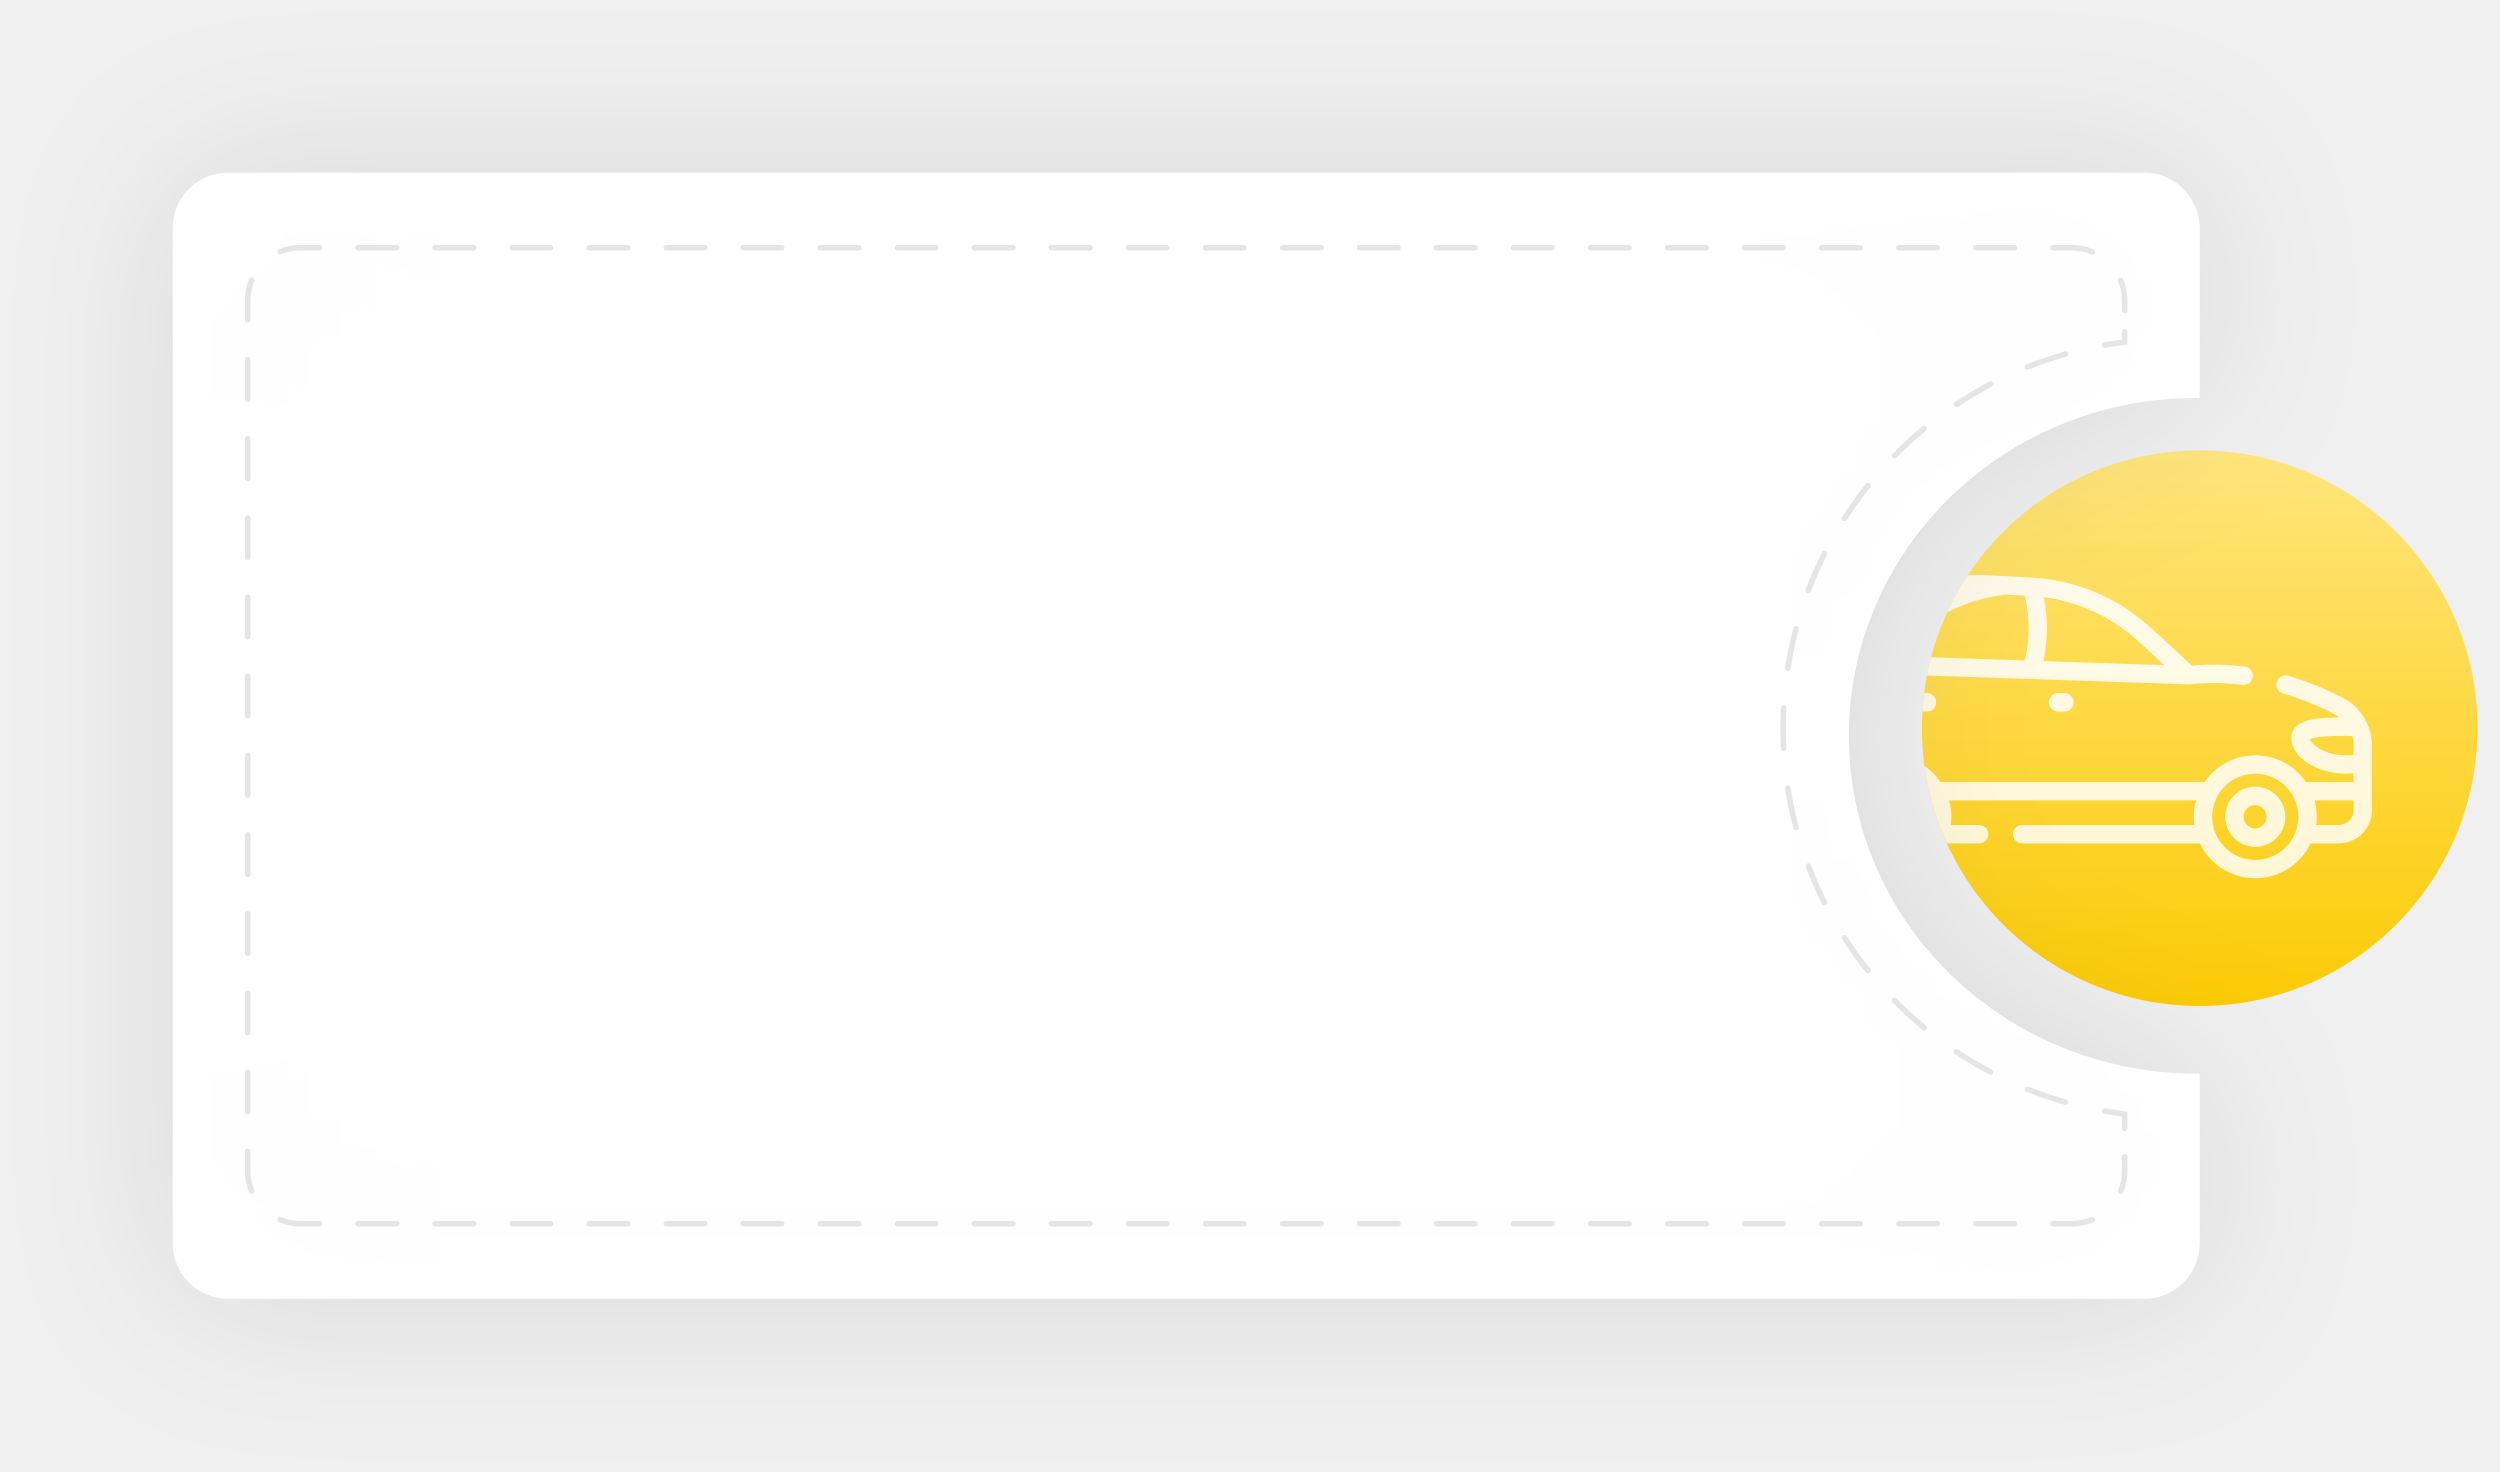
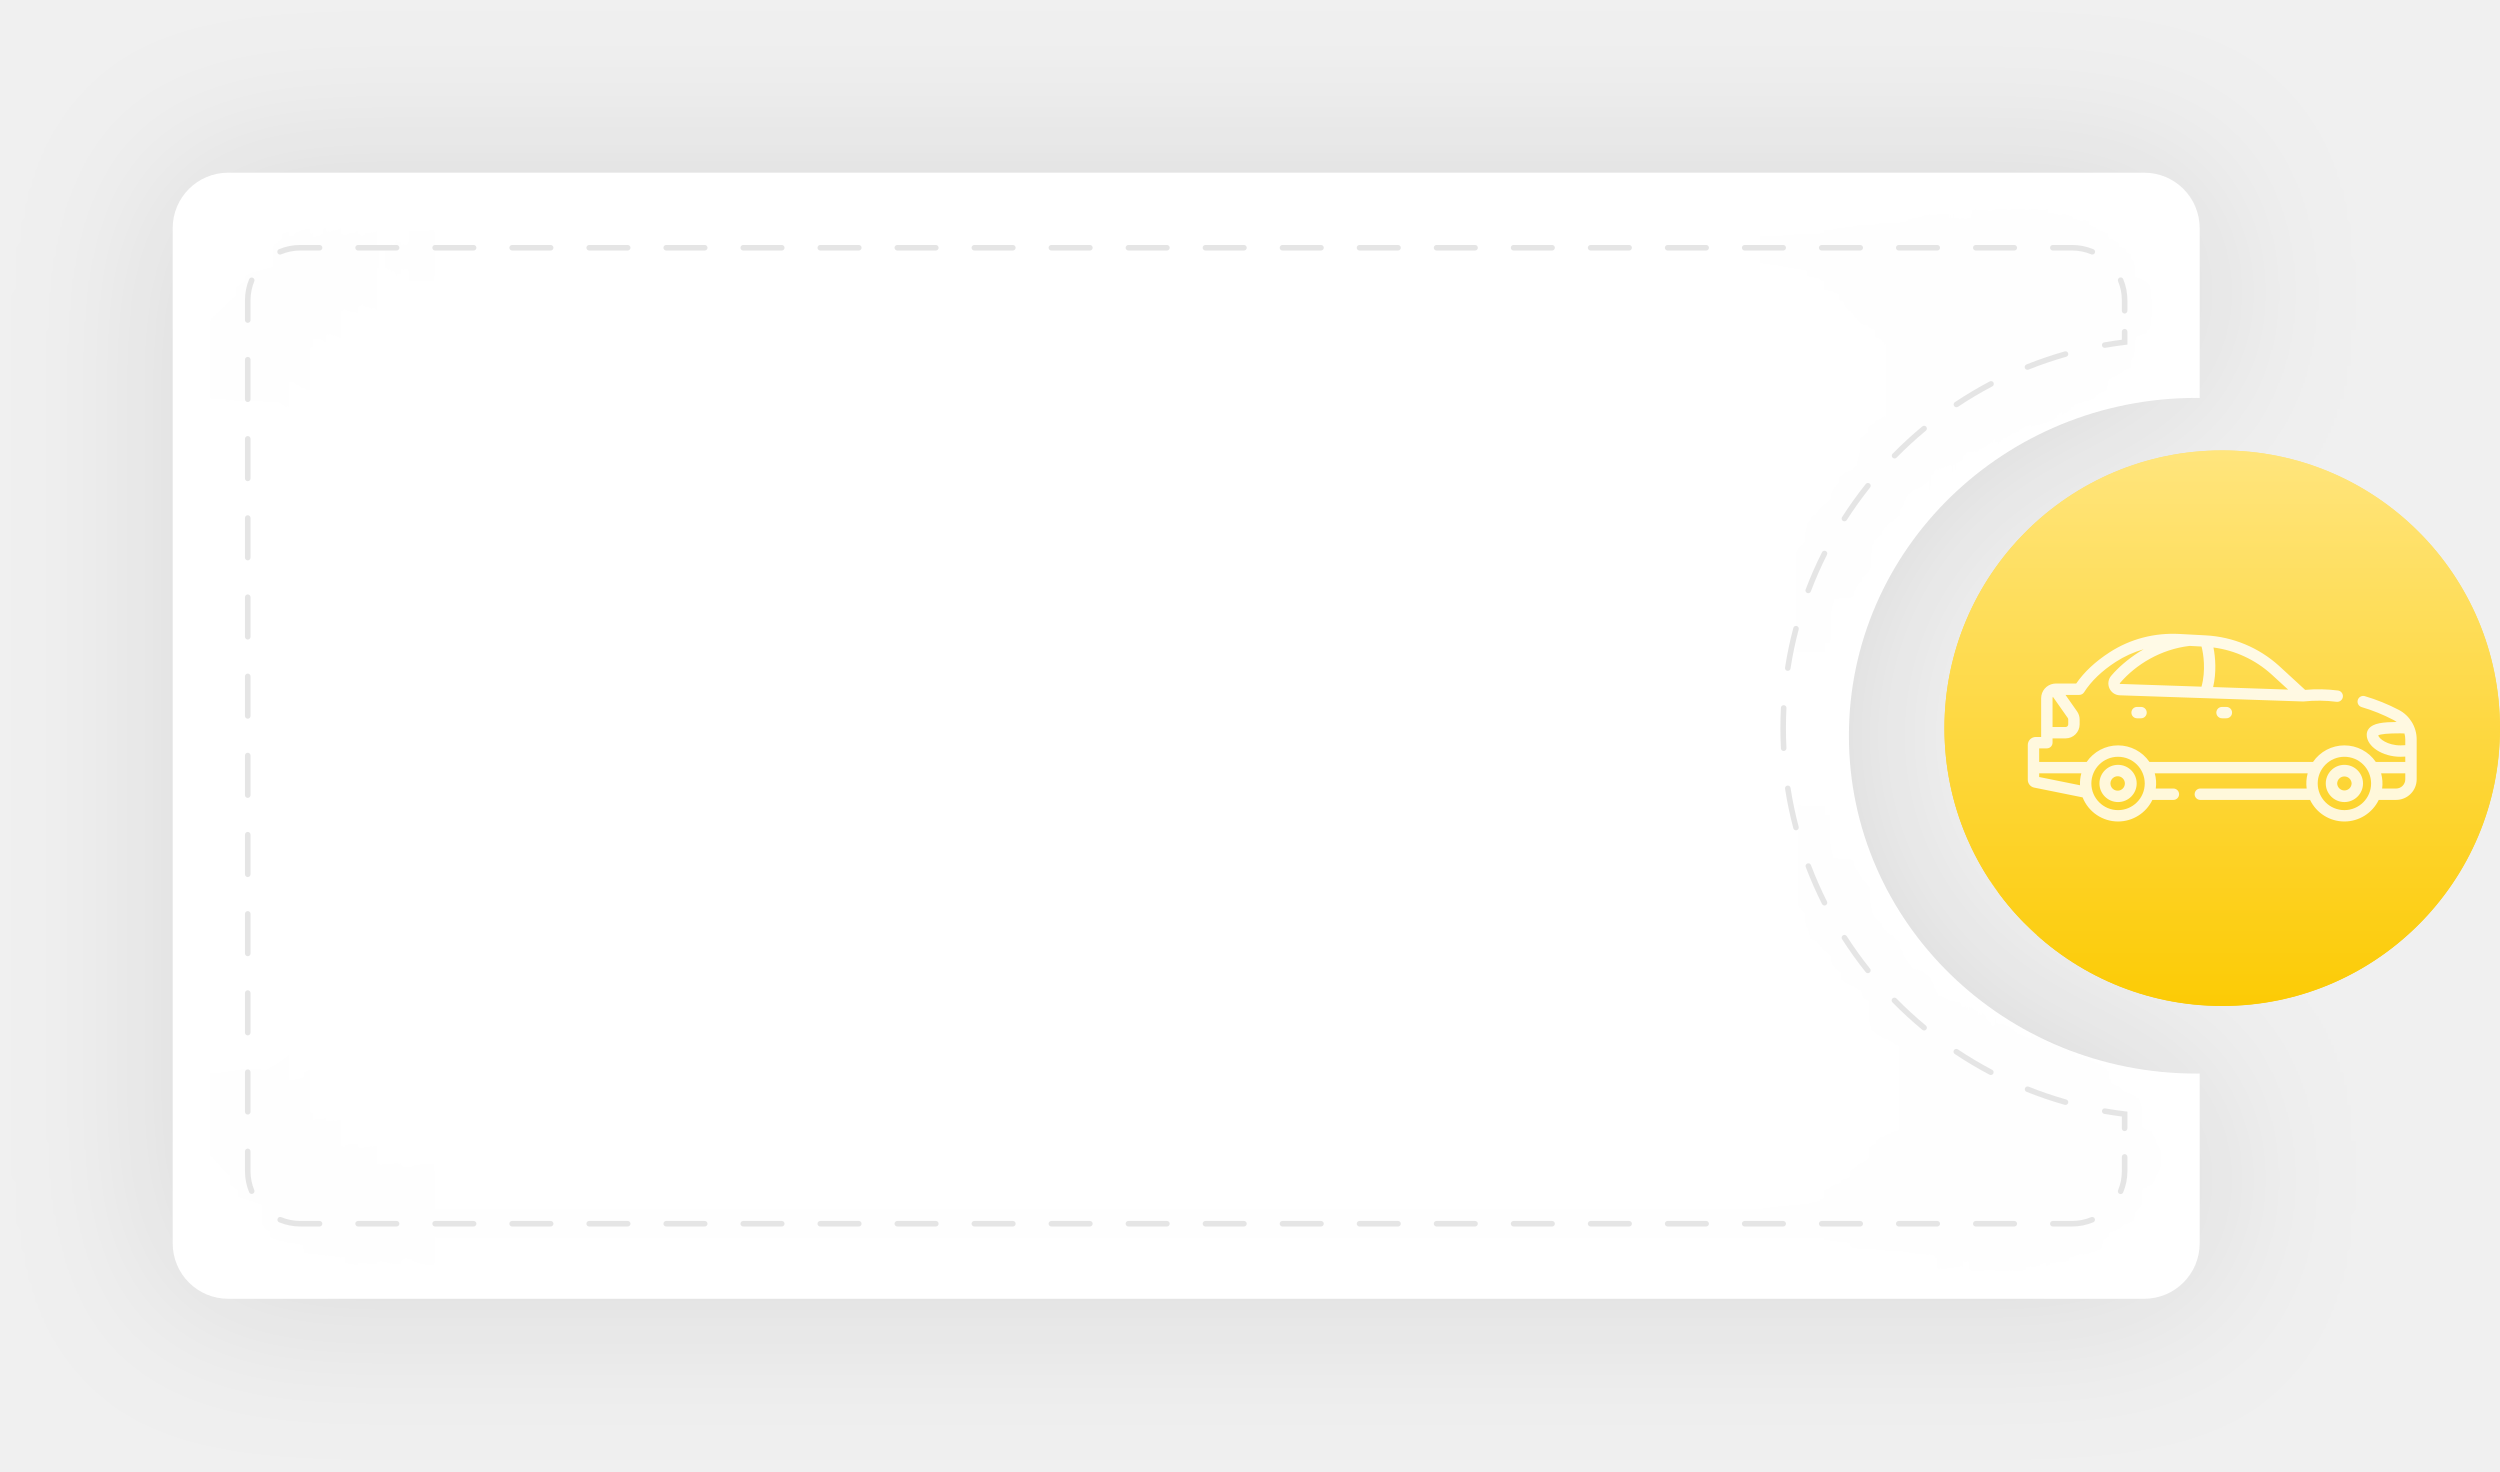
<svg xmlns="http://www.w3.org/2000/svg" width="333" height="196" fill="none">
-   <path d="M330 97c0 20.435-16.565 37-37 37s-37-16.565-37-37c0-20.434 16.565-37 37-37s37 16.566 37 37z" fill="url(#paint0_linear)" />
-   <mask id="mask0" maskUnits="userSpaceOnUse" x="256" y="60" width="74" height="74">
-     <circle cx="293" cy="97" r="37" fill="url(#paint1_linear)" />
+   <path d="M332.986 96.986c0 20.43-16.563 36.992-36.993 36.992-20.431 0-36.993-16.562-36.993-36.993 0-20.43 16.562-36.992 36.993-36.992 20.43 0 36.993 16.562 36.993 36.992z" fill="url(#paint0_linear)" />
+   <mask id="mask0" maskUnits="userSpaceOnUse" x="259" y="60" width="74" height="74">
+     <circle cx="296" cy="97" r="37" fill="url(#paint1_linear)" />
  </mask>
  <g mask="url(#mask0)">
-     <path fill-rule="evenodd" clip-rule="evenodd" d="M312.078 92.957a40.405 40.405 0 00-7.317-2.954 1.225 1.225 0 00-.689 2.351 37.932 37.932 0 016.872 2.775c.244.128.472.276.685.439-1.337.013-2.652.07-3.672.267-2.28.441-2.758 1.6-2.758 2.495 0 2.518 3.39 4.726 7.254 4.726.35 0 .696-.014 1.037-.037v1.148h-6.339a8.184 8.184 0 00-6.751-3.561 8.185 8.185 0 00-6.751 3.561h-35.168a8.184 8.184 0 00-6.751-3.561 8.185 8.185 0 00-6.751 3.561H234.77v-2.919h1.649c.677 0 1.225-.548 1.225-1.225v-.924h2.811a3.017 3.017 0 003.014-3.014v-1.054c0-.622-.189-1.22-.546-1.73l-2.494-3.558h2.962c.419 0 .809-.214 1.034-.567 1.528-2.4 3.818-4.6 6.806-6.536a22.242 22.242 0 016.007-2.726c-.373.215-.74.437-1.1.67-2.339 1.516-4.315 3.209-5.871 5.03-.647.756-.8 1.79-.4 2.698a2.523 2.523 0 002.242 1.516 3022976.853 3022976.853 0 0039.436 1.33h.015c.033-.001.067-.002.099-.006h.004a30.075 30.075 0 017.04.074 1.224 1.224 0 10.307-2.43 32.621 32.621 0 00-7.049-.136 534.391 534.391 0 00-5.625-5.177 25.494 25.494 0 00-15.707-6.55l-5.702-.306c-5.393-.287-10.59 1.08-15.029 3.957-3.053 1.979-5.46 4.233-7.164 6.71-1.628.006-2.663.002-3.347-.001-1.028-.005-1.262-.006-1.52.041a3.16 3.16 0 00-2.673 3.118v8.346h-1.156a1.72 1.72 0 00-1.718 1.717v7.496c0 .816.581 1.524 1.377 1.682l10.415 2.104c1.199 3.036 4.161 5.191 7.618 5.191 3.247 0 6.058-1.9 7.382-4.646h4.518a1.224 1.224 0 100-2.45h-3.785a8.171 8.171 0 00-.222-3.275h32.884a8.171 8.171 0 00-.222 3.275h-22.939a1.225 1.225 0 000 2.45h23.672c1.324 2.746 4.135 4.646 7.382 4.646s6.058-1.9 7.382-4.646h3.732a4.43 4.43 0 004.426-4.426v-8.593a7.161 7.161 0 00-3.862-6.365zm-59.969-5.633c-.028-.062.003-.099.019-.118h.001c3.44-4.024 8.814-7.294 14.996-8.008l2.555.137c.408 1.509.958 5.14-.007 8.634l-17.481-.59h-.001c-.028-.002-.059-.003-.082-.055zm36.186 1.275l-16.119-.545c.738-3.157.498-6.415.066-8.513a23.053 23.053 0 0112.449 5.757 521.352 521.352 0 013.604 3.3zm-47.276 6.432v1.054c0 .31-.253.564-.564.564h-2.811v-6.197a.7.7 0 01.074-.309l3.199 4.564a.565.565 0 01.102.324zm-6.249 12.379v-.793h9.067a8.114 8.114 0 00-.287 2.567l-8.78-1.774zm16.96 7.127a5.747 5.747 0 01-5.74-5.74 5.747 5.747 0 015.74-5.741 5.747 5.747 0 015.74 5.741 5.747 5.747 0 01-5.74 5.74zm60.723-13.931c-2.768 0-4.583-1.42-4.786-2.149.507-.294 2.115-.443 4.786-.443.29 0 .577.01.862.029.115.41.175.84.175 1.28v1.242c-.339.027-.686.041-1.037.041zM300.4 114.537a5.747 5.747 0 01-5.74-5.74 5.747 5.747 0 015.74-5.741 5.747 5.747 0 015.74 5.741 5.747 5.747 0 01-5.74 5.74zm11.114-4.645h-2.999a8.166 8.166 0 00-.222-3.275h5.197v1.298c0 1.09-.886 1.977-1.976 1.977zm-59.784-5.101a4.01 4.01 0 00-4.005 4.005 4.01 4.01 0 004.005 4.006 4.01 4.01 0 004.005-4.006 4.01 4.01 0 00-4.005-4.005zm0 5.561a1.558 1.558 0 01-1.555-1.556c0-.857.698-1.555 1.555-1.555a1.557 1.557 0 010 3.111zm44.665-1.556a4.01 4.01 0 014.005-4.005 4.01 4.01 0 014.005 4.005 4.01 4.01 0 01-4.005 4.006 4.01 4.01 0 01-4.005-4.006zm2.45 0c0 .858.698 1.556 1.555 1.556a1.557 1.557 0 000-3.111c-.857 0-1.555.698-1.555 1.555zm-24.715-16.47a1.225 1.225 0 000 2.45h.849a1.225 1.225 0 100-2.45h-.849zm-19.532 1.226c0-.677.549-1.225 1.225-1.225h.849a1.225 1.225 0 110 2.45h-.849a1.225 1.225 0 01-1.225-1.225z" fill="#fff" style="mix-blend-mode:overlay" />
+     <path fill-rule="evenodd" clip-rule="evenodd" d="M295.684 78.977a.86.86 0 01-.85-.744.844.844 0 01.045-.404l.75-2.059c-1.53.093-3.039.357-4.501.784l-.099 2.842a.853.853 0 01-.855.826h-.03a.865.865 0 01-.597-.272.845.845 0 01-.23-.613l.076-2.19a20.423 20.423 0 00-4.038 2.134l.785 2.733a.854.854 0 01-.827 1.092.855.855 0 01-.823-.62l-.603-2.104a20.36 20.36 0 00-3.179 3.274l1.594 2.357a.852.852 0 01-.269 1.212.861.861 0 01-1.153-.254l-1.228-1.816a20.344 20.344 0 00-2.009 4.093l2.245 1.75a.855.855 0 11-1.054 1.347l-1.73-1.348a20.257 20.257 0 00-.645 4.519l2.677.971a.855.855 0 11-.586 1.609l-2.063-.749a20.391 20.391 0 00.786 4.493l2.846.098a.859.859 0 01.843.87.855.855 0 01-.872.841h-.03l-2.193-.076a20.343 20.343 0 002.138 4.031l2.738-.784a.854.854 0 11.472 1.644l-2.109.604a20.214 20.214 0 003.282 3.175l2.362-1.591a.853.853 0 01.953-.005.855.855 0 01.006 1.423l-1.82 1.226a20.408 20.408 0 004.105 2.007l1.751-2.242a.86.86 0 011.196-.138.856.856 0 01.155 1.191l-1.35 1.727a20.391 20.391 0 004.524.643l.974-2.673a.842.842 0 01.441-.495.849.849 0 01.328-.082.848.848 0 01.624.226.866.866 0 01.274.603.841.841 0 01-.057.333l-.75 2.059a20.482 20.482 0 004.502-.784l.098-2.838a.871.871 0 01.885-.826.855.855 0 01.827.885l-.075 2.186c.113-.045.226-.09.339-.137a20.406 20.406 0 003.699-1.998l-.786-2.733a.85.85 0 01-.034-.336.87.87 0 01.316-.581.87.87 0 01.959-.078.862.862 0 01.406.523l.605 2.107a20.426 20.426 0 003.181-3.277l-1.594-2.357a.857.857 0 111.421-.957l1.228 1.816a20.374 20.374 0 002.01-4.097l-2.245-1.749a.849.849 0 01-.323-.569.85.85 0 01.428-.85.86.86 0 01.95.07l1.729 1.348c.382-1.47.599-2.984.644-4.515l-2.677-.972a.854.854 0 01-.061-1.57.859.859 0 01.647-.037l2.06.747a20.313 20.313 0 00-.789-4.491l-2.84-.099a.858.858 0 01-.557-1.48.86.86 0 01.615-.23l2.185.074a20.392 20.392 0 00-2.14-4.027l-2.727.782a.858.858 0 01-1.086-.703.854.854 0 01.612-.942l2.099-.6a20.354 20.354 0 00-3.279-3.171l-2.353 1.586a.86.86 0 01-1.298-.46.86.86 0 01.339-.96l1.811-1.22a20.444 20.444 0 00-4.099-2.007l-1.748 2.235a.858.858 0 01-1.446-.151.847.847 0 01.095-.902l1.347-1.721a20.488 20.488 0 00-4.521-.647l-.973 2.668a.86.86 0 01-.806.567zm7.834-3.934c-2.091-.658-4.264-1-6.447-1.02a.861.861 0 00-.392 0 22.16 22.16 0 00-12.691 4.124.852.852 0 00-.25.181 22.185 22.185 0 00-4.788 4.816 22.089 22.089 0 00-3.063 5.936.866.866 0 00-.127.39 22.06 22.06 0 00.053 13.453l.011.033a22.114 22.114 0 003.16 6.171 22.12 22.12 0 004.859 4.847l.01.007a22.144 22.144 0 006.106 3.119.83.83 0 00.141.046 22.192 22.192 0 006.75 1.058h.035a22.202 22.202 0 006.696-1.049.871.871 0 00.244-.079 22.161 22.161 0 005.916-3.008.86.86 0 00.25-.181 22.186 22.186 0 004.691-4.687.868.868 0 00.152-.204l.007-.014a22.142 22.142 0 003.032-5.94.888.888 0 00.069-.212 22.075 22.075 0 001.054-6.631.814.814 0 000-.171 22.029 22.029 0 00-1.032-6.583.845.845 0 00-.1-.31 22.094 22.094 0 00-2.964-5.827.856.856 0 00-.251-.345 22.088 22.088 0 00-4.622-4.61.838.838 0 00-.296-.215 22.132 22.132 0 00-5.82-2.967.867.867 0 00-.393-.128zm3.942 28.623a.857.857 0 001.161-.274c.514-.812.938-1.677 1.265-2.581a.855.855 0 00-1.169-1.067.856.856 0 00-.443.483 11.5 11.5 0 01-1.1 2.244.857.857 0 00.286 1.195zm-10.653 6.263h-.004a13.857 13.857 0 01-7.666-2.355 13.82 13.82 0 01-5.07-6.204 13.785 13.785 0 01-.772-7.97 13.808 13.808 0 013.785-7.058 13.866 13.866 0 0115.055-3.007 13.836 13.836 0 016.215 5.06 13.802 13.802 0 012.36 7.653.854.854 0 01-.853.855h-.004a.859.859 0 01-.858-.851 12.079 12.079 0 00-2.069-6.704 12.12 12.12 0 00-5.446-4.433 12.148 12.148 0 00-13.19 2.638 12.099 12.099 0 00-3.315 6.185 12.082 12.082 0 00.678 6.982 12.11 12.11 0 004.442 5.435 12.147 12.147 0 006.717 2.063.858.858 0 01.855.858.857.857 0 01-.86.853zm3.923-.971a.853.853 0 00.842.15 13.474 13.474 0 002.526-1.224.856.856 0 10-.904-1.454c-.696.432-1.435.791-2.205 1.069a.86.86 0 00-.552.952.857.857 0 00.293.507zm-3.863-9.198a3.657 3.657 0 01-3.377-2.251 3.648 3.648 0 012.663-4.975 3.661 3.661 0 013.752 1.551 3.64 3.64 0 01-.455 4.605 3.662 3.662 0 01-2.583 1.07zm0-5.584a1.94 1.94 0 00-1.904 2.315 1.94 1.94 0 003.844-.379 1.937 1.937 0 00-1.94-1.936zm-1.393-3.532a2.508 2.508 0 003.162-.314 2.498 2.498 0 00-.814-4.078 2.51 2.51 0 00-2.73.544 2.491 2.491 0 00.382 3.848zm.953-2.738a.792.792 0 011.231.657.788.788 0 01-.489.73.792.792 0 01-1.033-1.032.79.79 0 01.291-.355zm-6.756 8.374a2.506 2.506 0 01-2.471-2.11 2.492 2.492 0 01.847-2.292 2.509 2.509 0 014.125 1.707 2.501 2.501 0 01-2.501 2.694zm-.749-2.744a.789.789 0 001.112.947.79.79 0 10-1.112-.947zm2.026 10.707c.426.311.94.479 1.467.479a2.52 2.52 0 002.032-1.032 2.497 2.497 0 00.109-2.777 2.505 2.505 0 00-3.837-.529 2.492 2.492 0 00.229 3.859zm1.013-2.663a.792.792 0 011.216.884.784.784 0 01-.508.507.802.802 0 01-.709-.112.785.785 0 01-.287-.884.791.791 0 01.288-.395zm9.355 3.142a2.511 2.511 0 01-1.629-.597 2.497 2.497 0 01.846-4.281 2.51 2.51 0 013.009 1.24 2.497 2.497 0 01-.758 3.159 2.49 2.49 0 01-1.468.479zm-.003-3.291a.791.791 0 00-.64 1.254.794.794 0 001.393-.224.79.79 0 00-.753-1.033v.003zm1.434-5.519a2.51 2.51 0 002.447.097 2.506 2.506 0 001.248-3.002 2.497 2.497 0 00-1.991-1.697 2.512 2.512 0 00-2.419 1 2.501 2.501 0 00-.207 2.605 2.5 2.5 0 00.922.997zm1.064-2.883a.792.792 0 011.005.966.785.785 0 01-.668.569.791.791 0 01-.714-1.273.79.79 0 01.377-.262zm-17.718 31.692h-10.13a.855.855 0 110-1.711h10.13a.857.857 0 01.606 1.461.86.86 0 01-.606.25zm-17.017 0h1.62a.857.857 0 100-1.711h-1.62a.857.857 0 00-.606 1.461.86.86 0 00.606.25zm6.955-11.318h-9.286a.857.857 0 01-.606-1.46.857.857 0 01.606-.251h9.286a.857.857 0 01.606 1.46.857.857 0 01-.606.251zm-16.174 0h1.621a.857.857 0 00.606-1.46.857.857 0 00-.606-.251h-1.621a.857.857 0 00-.606 1.46.857.857 0 00.606.251zm21.053 5.656h-10.131a.857.857 0 110-1.711h10.131a.857.857 0 01.606 1.461.86.86 0 01-.606.25zm-17.021 0h1.624a.859.859 0 00.607-1.46.857.857 0 00-.607-.251h-1.624a.857.857 0 00-.606 1.461.86.86 0 00.606.25z" fill="#fff" style="mix-blend-mode:overlay" />
  </g>
  <g filter="url(#filter0_d)">
    <path fill-rule="evenodd" clip-rule="evenodd" d="M30.399 23A7.399 7.399 0 0023 30.399V165.6a7.398 7.398 0 007.399 7.4H285.6a7.398 7.398 0 007.399-7.399v-22.603l-.438.002c-25.563 0-46.286-20.147-46.286-45s20.723-45 46.286-45c.146 0 .292 0 .438.002V30.399A7.398 7.398 0 00285.601 23H30.399z" fill="#fff" />
  </g>
  <g filter="url(#filter1_d)">
    <path d="M283 148.396h.37v-.328l-.325-.04-.045.368zm0-102.82l.045.367.325-.04v-.327H283zm-250.37-2.94a.37.37 0 10.74 0h-.74zm.74 5.273a.37.37 0 10-.74 0h.74zm-.74 5.273a.37.37 0 10.74 0h-.74zm.74 5.273a.37.37 0 10-.74 0h.74zm-.74 5.272a.37.37 0 10.74 0h-.74zM33.37 69a.37.37 0 10-.74 0h.74zm-.74 5.273a.37.37 0 10.74 0h-.74zm.74 5.273a.37.37 0 10-.74 0h.74zm-.74 5.272a.37.37 0 10.74 0h-.74zm.74 5.273a.37.37 0 10-.74 0h.74zm-.74 5.273a.37.37 0 10.74 0h-.74zm.74 5.272a.37.37 0 00-.74 0h.74zm-.74 5.273a.37.37 0 00.74 0h-.74zm.74 5.273a.37.37 0 00-.74 0h.74zm-.74 5.273a.37.37 0 00.74 0h-.74zm.74 5.272a.37.37 0 00-.74 0h.74zM32.63 127a.37.37 0 00.74 0h-.74zm.74 5.273a.37.37 0 10-.74 0h.74zm-.74 5.272a.37.37 0 10.74 0h-.74zm.74 5.273a.37.37 0 00-.74 0h.74zm-.74 5.273a.37.37 0 00.74 0h-.74zm.74 5.273a.37.37 0 10-.74 0h.74zm-.18 5.457a.37.37 0 00.683-.283l-.683.283zm4.272 3.306a.37.37 0 10-.283.684l.283-.684zm5.103 1.243a.37.37 0 000-.74v.74zm5.13-.74a.37.37 0 000 .74v-.74zm5.131.74a.37.37 0 000-.74v.74zm5.13-.74a.37.37 0 000 .74v-.74zm5.131.74a.37.37 0 000-.74v.74zm5.13-.74a.37.37 0 000 .74v-.74zm5.13.74a.37.37 0 000-.74v.74zm5.131-.74a.37.37 0 000 .74v-.74zm5.13.74a.37.37 0 000-.74v.74zm5.131-.74a.37.37 0 000 .74v-.74zm5.13.74a.37.37 0 000-.74v.74zm5.131-.74a.37.37 0 000 .74v-.74zm5.13.74a.37.37 0 100-.74v.74zm5.131-.74a.37.37 0 000 .74v-.74zm5.13.74a.37.37 0 100-.74v.74zm5.131-.74a.37.37 0 100 .74v-.74zm5.13.74a.37.37 0 000-.74v.74zm5.131-.74a.37.37 0 100 .74v-.74zm5.13.74a.37.37 0 000-.74v.74zm5.13-.74a.37.37 0 000 .74v-.74zm5.131.74a.37.37 0 000-.74v.74zm5.13-.74a.37.37 0 000 .74v-.74zm5.131.74a.37.37 0 000-.74v.74zm5.13-.74a.37.37 0 000 .74v-.74zm5.131.74a.37.37 0 000-.74v.74zm5.13-.74a.37.37 0 000 .74v-.74zm5.131.74a.37.37 0 000-.74v.74zm5.13-.74a.37.37 0 000 .74v-.74zm5.13.74a.37.37 0 100-.74v.74zm5.131-.74a.37.37 0 100 .74v-.74zm5.13.74a.37.37 0 100-.74v.74zm5.131-.74a.37.37 0 100 .74v-.74zm5.13.74a.37.37 0 000-.74v.74zm5.131-.74a.37.37 0 100 .74v-.74zm5.13.74a.37.37 0 000-.74v.74zm5.13-.74a.37.37 0 000 .74v-.74zm5.131.74a.37.37 0 000-.74v.74zm5.13-.74a.37.37 0 000 .74v-.74zm5.131.74a.37.37 0 000-.74v.74zm5.13-.74a.37.37 0 000 .74v-.74zm5.131.74a.37.37 0 000-.74v.74zm5.13-.74a.37.37 0 000 .74v-.74zm5.13.74a.37.37 0 100-.74v.74zm5.131-.74a.37.37 0 000 .74v-.74zm5.13.74a.37.37 0 100-.74v.74zm5.131-.74a.37.37 0 100 .74v-.74zm5.386.181a.37.37 0 00-.283-.684l.283.684zm3.306-4.273a.37.37 0 10.684.283l-.684-.283zm1.243-4.439a.37.37 0 00-.74 0h.74zm-.74-3.802a.37.37 0 00.74 0h-.74zm-2.218-2.658a.37.37 0 00-.127.729l.127-.729zm-5.388-.473a.372.372 0 00.457-.255.371.371 0 00-.255-.457l-.202.712zm-4.832-2.43a.37.37 0 00-.275.686l.275-.686zm-5.172-1.578a.37.37 0 00.345-.654l-.345.654zm-4.226-3.375a.37.37 0 10-.411.615l.411-.615zm-4.738-2.608a.37.37 0 00.472-.57l-.472.57zm-3.444-4.169a.37.37 0 10-.528.518l.528-.518zm-4.105-3.521a.37.37 0 10.578-.462l-.578.462zm-2.52-4.786a.369.369 0 10-.622.4l.622-.4zm-3.296-4.288a.37.37 0 10.661-.333l-.661.333zm-1.481-5.201a.37.37 0 00-.691.262l.691-.262zm-2.338-4.875a.37.37 0 00.715-.189l-.715.189zm-.373-5.396a.37.37 0 00-.731.114l.731-.114zm-1.283-5.255a.372.372 0 00.389.351.369.369 0 00.35-.388l-.739.037zm.739-5.36a.37.37 0 10-.739-.037l.739.038zm-.187-5.405a.37.37 0 10.731.113l-.731-.113zm1.819-5.093a.37.37 0 00-.715-.19l.715.19zm.932-5.327a.37.37 0 10.691.263l-.691-.263zm2.833-4.606a.37.37 0 10-.661-.333l.661.333zm2.013-5.02a.369.369 0 10.622.4l-.622-.4zm3.72-3.925a.37.37 0 10-.578-.461l.578.461zm2.999-4.5a.37.37 0 00.528.518l-.528-.518zm4.444-3.081a.37.37 0 00-.472-.57l.472.57zm3.855-3.793a.37.37 0 00.411.615l-.411-.615zm4.982-2.106a.37.37 0 10-.345-.654l.345.654zm4.552-2.919a.37.37 0 00.275.687l-.275-.687zm5.309-1.031a.37.37 0 00-.202-.712l.202.712zm5.059-1.915a.37.37 0 10.127.73l-.127-.73zm3.085-1.421a.37.37 0 00-.74 0h.74zm-.74-2.788a.37.37 0 00.74 0h-.74zm.181-4.215a.37.37 0 00-.684.283l.684-.283zm-4.273-3.306a.37.37 0 10.283-.683l-.283.683zm-5.103-1.243a.37.37 0 100 .74v-.74zm-5.131.74a.37.37 0 100-.74v.74zm-5.13-.74a.37.37 0 000 .74v-.74zm-5.131.74a.37.37 0 100-.74v.74zm-5.13-.74a.37.37 0 000 .74v-.74zm-5.13.74a.37.37 0 000-.74v.74zm-5.131-.74a.37.37 0 000 .74v-.74zm-5.13.74a.37.37 0 000-.74v.74zm-5.131-.74a.37.37 0 000 .74v-.74zm-5.13.74a.37.37 0 000-.74v.74zm-5.131-.74a.37.37 0 000 .74v-.74zm-5.13.74a.37.37 0 000-.74v.74zm-5.13-.74a.37.37 0 100 .74v-.74zm-5.131.74a.37.37 0 000-.74v.74zm-5.13-.74a.37.37 0 100 .74v-.74zm-5.131.74a.37.37 0 100-.74v.74zm-5.13-.74a.37.37 0 000 .74v-.74zm-5.131.74a.37.37 0 100-.74v.74zm-5.13-.74a.37.37 0 000 .74v-.74zm-5.13.74a.37.37 0 000-.74v.74zm-5.131-.74a.37.37 0 000 .74v-.74zm-5.13.74a.37.37 0 000-.74v.74zm-5.131-.74a.37.37 0 000 .74v-.74zm-5.13.74a.37.37 0 000-.74v.74zm-5.131-.74a.37.37 0 000 .74v-.74zm-5.13.74a.37.37 0 000-.74v.74zm-5.131-.74a.37.37 0 000 .74v-.74zm-5.13.74a.37.37 0 000-.74v.74zm-5.13-.74a.37.37 0 100 .74v-.74zm-5.131.74a.37.37 0 100-.74v.74zm-5.13-.74a.37.37 0 100 .74v-.74zm-5.131.74a.37.37 0 100-.74v.74zm-5.13-.74a.37.37 0 000 .74v-.74zm-5.131.74a.37.37 0 100-.74v.74zM99 32.63a.37.37 0 100 .74v-.74zm-5.13.74a.37.37 0 100-.74v.74zm-5.13-.74a.37.37 0 100 .74v-.74zm-5.131.74a.37.37 0 100-.74v.74zm-5.13-.74a.37.37 0 100 .74v-.74zm-5.131.74a.37.37 0 100-.74v.74zm-5.13-.74a.37.37 0 100 .74v-.74zm-5.131.74a.37.37 0 100-.74v.74zm-5.13-.74a.37.37 0 100 .74v-.74zm-5.13.74a.37.37 0 100-.74v.74zm-5.131-.74a.37.37 0 100 .74v-.74zm-5.13.74a.37.37 0 100-.74v.74zm-5.387-.18a.37.37 0 10.283.683l-.283-.683zm-3.306 4.272a.37.37 0 00-.683-.283l.683.283zM32.63 40v2.636h.74V40h-.74zm0 7.91v5.272h.74v-5.273h-.74zm0 10.545v5.272h.74v-5.272h-.74zm0 10.545v5.273h.74V69h-.74zm0 10.546v5.272h.74v-5.272h-.74zm0 10.545v5.273h.74V90.09h-.74zm0 10.545v5.273h.74v-5.273h-.74zm0 10.546v5.273h.74v-5.273h-.74zm0 10.545V127h.74v-5.273h-.74zm0 10.546v5.272h.74v-5.272h-.74zm0 10.545v5.273h.74v-5.273h-.74zm0 10.546V156h.74v-2.636h-.74zm0 2.636c0 .999.199 1.952.56 2.821l.683-.283A6.607 6.607 0 0133.37 156h-.74zm4.549 6.811a7.36 7.36 0 002.821.559v-.74c-.9 0-1.757-.179-2.538-.503l-.283.684zm2.821.559h2.565v-.74H40v.74zm7.696 0h5.13v-.74h-5.13v.74zm10.26 0h5.131v-.74h-5.13v.74zm10.261 0h5.13v-.74h-5.13v.74zm10.261 0h5.13v-.74h-5.13v.74zm10.261 0h5.13v-.74h-5.13v.74zm10.261 0h5.13v-.74H99v.74zm10.261 0h5.13v-.74h-5.13v.74zm10.261 0h5.13v-.74h-5.13v.74zm10.261 0h5.13v-.74h-5.13v.74zm10.26 0h5.131v-.74h-5.131v.74zm10.261 0h5.131v-.74h-5.131v.74zm10.261 0h5.131v-.74h-5.131v.74zm10.261 0h5.131v-.74h-5.131v.74zm10.261 0h5.13v-.74h-5.13v.74zm10.261 0h5.13v-.74h-5.13v.74zm10.261 0h5.13v-.74h-5.13v.74zm10.261 0H217v-.74h-5.13v.74zm10.26 0h5.131v-.74h-5.131v.74zm10.261 0h5.131v-.74h-5.131v.74zm10.261 0h5.131v-.74h-5.131v.74zm10.261 0h5.13v-.74h-5.13v.74zm10.261 0h5.13v-.74h-5.13v.74zm10.261 0H276v-.74h-2.565v.74zm2.565 0c.999 0 1.952-.199 2.821-.559l-.283-.684a6.607 6.607 0 01-2.538.503v.74zm6.811-4.549c.36-.869.559-1.822.559-2.821h-.74c0 .9-.179 1.757-.503 2.538l.684.283zm.559-2.821v-1.901h-.74V156h.74zm0-5.703v-1.901h-.74v1.901h.74zm-.325-2.269a50.563 50.563 0 01-2.633-.389l-.127.729c.883.154 1.773.286 2.67.395l.09-.735zm-7.819-1.574a51.236 51.236 0 01-5.034-1.718l-.275.686a51.85 51.85 0 005.107 1.744l.202-.712zm-9.861-3.95a51.784 51.784 0 01-4.571-2.721l-.411.615a52.016 52.016 0 004.637 2.76l.345-.654zm-8.837-5.899a51.699 51.699 0 01-3.916-3.599l-.528.518a52.576 52.576 0 003.972 3.651l.472-.57zm-7.443-7.582a51.709 51.709 0 01-3.098-4.324l-.622.4a52.332 52.332 0 003.142 4.386l.578-.462zm-5.733-8.945a51.354 51.354 0 01-2.142-4.868l-.691.262a51.71 51.71 0 002.172 4.939l.661-.333zm-3.765-9.932a50.917 50.917 0 01-1.088-5.207l-.731.114a51.791 51.791 0 001.104 5.282l.715-.189zm-1.632-10.5a52.175 52.175 0 01-.067-2.66h-.74c0 .905.023 1.805.068 2.698l.739-.037zm-.067-2.66c0-.893.022-1.78.067-2.661l-.739-.038a53.664 53.664 0 00-.068 2.699h.74zm.611-7.954a50.885 50.885 0 011.088-5.206l-.715-.19a51.782 51.782 0 00-1.104 5.283l.731.113zm2.711-10.27a51.372 51.372 0 012.142-4.869l-.661-.333a51.685 51.685 0 00-2.172 4.94l.691.261zm4.777-9.49a51.658 51.658 0 013.098-4.324l-.578-.461a52.184 52.184 0 00-3.142 4.386l.622.4zm6.625-8.306a51.62 51.62 0 013.916-3.6l-.472-.57a52.512 52.512 0 00-3.972 3.652l.528.518zm8.182-6.777a51.467 51.467 0 014.571-2.72l-.345-.655a52.326 52.326 0 00-4.637 2.76l.411.615zm9.398-4.953a51.054 51.054 0 015.034-1.718l-.202-.712a51.793 51.793 0 00-5.107 1.743l.275.687zm10.22-2.904c.87-.151 1.748-.281 2.633-.389l-.09-.734c-.897.109-1.787.24-2.67.394l.127.73zm2.958-.756v-1.394h-.74v1.394h.74zm0-4.182V40h-.74v1.394h.74zm0-1.394a7.36 7.36 0 00-.559-2.821l-.684.283c.324.781.503 1.638.503 2.538h.74zm-4.549-6.81a7.344 7.344 0 00-2.821-.56v.74c.9 0 1.757.179 2.538.503l.283-.683zM276 32.63h-2.565v.74H276v-.74zm-7.696 0h-5.13v.74h5.13v-.74zm-10.261 0h-5.13v.74h5.13v-.74zm-10.26 0h-5.131v.74h5.131v-.74zm-10.261 0h-5.131v.74h5.131v-.74zm-10.261 0h-5.131v.74h5.131v-.74zm-10.261 0h-5.13v.74H217v-.74zm-10.261 0h-5.13v.74h5.13v-.74zm-10.261 0h-5.13v.74h5.13v-.74zm-10.261 0h-5.13v.74h5.13v-.74zm-10.26 0h-5.131v.74h5.131v-.74zm-10.261 0h-5.131v.74h5.131v-.74zm-10.261 0h-5.131v.74h5.131v-.74zm-10.261 0h-5.131v.74h5.131v-.74zm-10.261 0h-5.13v.74h5.13v-.74zm-10.261 0h-5.13v.74h5.13v-.74zm-10.261 0h-5.13v.74h5.13v-.74zm-10.261 0H99v.74h5.13v-.74zm-10.26 0h-5.13v.74h5.13v-.74zm-10.261 0h-5.13v.74h5.13v-.74zm-10.261 0h-5.13v.74h5.13v-.74zm-10.261 0h-5.13v.74h5.13v-.74zm-10.26 0h-5.131v.74h5.13v-.74zm-10.262 0H40v.74h2.565v-.74zm-2.565 0c-.999 0-1.952.199-2.821.56l.283.683A6.608 6.608 0 0140 33.37v-.74zm-6.81 4.549A7.34 7.34 0 0032.63 40h.74c0-.9.179-1.757.503-2.538l-.683-.283z" fill="#E5E5E5" />
  </g>
+   <path d="M333 97c0 20.435-16.565 37-37 37s-37-16.565-37-37c0-20.434 16.565-37 37-37s37 16.566 37 37z" fill="url(#paint2_linear)" />
+   <mask id="mask1" maskUnits="userSpaceOnUse" x="259" y="60" width="74" height="74">
+     <circle cx="296" cy="97" r="37" fill="url(#paint3_linear)" />
+   </mask>
+   <g mask="url(#mask1)">
+     <path fill-rule="evenodd" clip-rule="evenodd" d="M319.508 94.551a25.006 25.006 0 00-4.533-1.829.759.759 0 00-.427 1.456 23.528 23.528 0 014.258 1.718c.151.078.292.17.424.271-.828.008-1.643.043-2.275.165-1.412.273-1.708.99-1.708 1.545 0 1.558 2.1 2.925 4.494 2.925.216 0 .43-.009.642-.023v.711h-3.927a5.071 5.071 0 00-4.182-2.205 5.071 5.071 0 00-4.182 2.205h-21.785a5.074 5.074 0 00-4.182-2.205 5.074 5.074 0 00-4.183 2.205h-6.324v-1.807h1.022c.419 0 .759-.34.759-.758v-.572h1.741a1.868 1.868 0 001.867-1.866v-.652c0-.385-.117-.756-.338-1.071l-1.545-2.203h1.835a.759.759 0 00.64-.35c.947-1.486 2.366-2.847 4.216-4.046a13.791 13.791 0 013.722-1.687c-.231.132-.459.27-.682.414-1.449.939-2.673 1.986-3.637 3.113a1.574 1.574 0 00-.248 1.67c.246.559.778.918 1.389.939l24.417.824h.022a.752.752 0 00.061-.004h.003a18.647 18.647 0 014.361.046.758.758 0 10.19-1.505 20.234 20.234 0 00-4.367-.084 330.474 330.474 0 00-3.484-3.204 15.801 15.801 0 00-9.73-4.055l-3.533-.189c-3.34-.178-6.559.669-9.309 2.45-1.892 1.224-3.383 2.62-4.438 4.152-1.008.004-1.65.002-2.073 0-.637-.003-.782-.004-.942.026a1.957 1.957 0 00-1.656 1.93v5.165h-.716c-.587 0-1.064.476-1.064 1.062v4.64c0 .505.359.943.853 1.041l6.451 1.303a5.08 5.08 0 004.72 3.212 5.08 5.08 0 004.573-2.875h2.798a.758.758 0 100-1.517h-2.345a5.03 5.03 0 00-.137-2.027h20.37a5.051 5.051 0 00-.137 2.027h-14.21a.76.76 0 000 1.517h14.664a5.08 5.08 0 004.573 2.875 5.08 5.08 0 004.573-2.875h2.312a2.744 2.744 0 002.742-2.74V98.49a4.434 4.434 0 00-2.393-3.94zm-37.149-3.487c-.017-.038.002-.06.012-.073 2.132-2.49 5.461-4.515 9.29-4.957l1.583.085c.252.934.593 3.182-.004 5.345l-10.829-.366h-.001c-.017 0-.037-.001-.051-.034zm22.416.79l-9.985-.338c.457-1.954.308-3.97.041-5.27a14.286 14.286 0 017.712 3.564c.723.656 1.47 1.34 2.232 2.043zm-29.286 3.98v.653a.349.349 0 01-.349.349h-1.741V93c0-.069.017-.133.045-.19l1.982 2.824a.349.349 0 01.063.2zm-3.871 7.663v-.491h5.617a5.043 5.043 0 00-.178 1.589l-5.439-1.098zm10.507 4.412a3.559 3.559 0 01-3.556-3.554 3.558 3.558 0 013.556-3.553 3.558 3.558 0 013.555 3.553 3.558 3.558 0 01-3.555 3.554zm37.616-8.624c-1.715 0-2.84-.878-2.965-1.33.314-.182 1.31-.274 2.965-.274.179 0 .357.006.533.018.071.254.109.52.109.792v.769c-.21.017-.425.025-.642.025zm-7.467 8.624a3.559 3.559 0 01-3.556-3.554 3.558 3.558 0 013.556-3.553 3.558 3.558 0 013.556 3.553 3.559 3.559 0 01-3.556 3.554zm6.885-2.876h-1.858a5.05 5.05 0 00-.138-2.027h3.22v.804c0 .674-.549 1.223-1.224 1.223zm-37.034-3.157a2.483 2.483 0 00-2.481 2.479 2.484 2.484 0 002.481 2.48 2.484 2.484 0 002.481-2.48 2.483 2.483 0 00-2.481-2.479zm0 3.442a.963.963 0 11-.001-1.923.963.963 0 01.001 1.923zm27.667-.963a2.483 2.483 0 012.481-2.479 2.483 2.483 0 012.481 2.479 2.484 2.484 0 01-2.481 2.48 2.484 2.484 0 01-2.481-2.48zm1.518 0a.964.964 0 001.927 0 .964.964 0 00-1.927 0zM296 94.161a.759.759 0 100 1.517h.526a.759.759 0 100-1.517H296zm-12.099.758c0-.419.34-.758.759-.758h.526a.758.758 0 110 1.517h-.526a.759.759 0 01-.759-.759z" fill="#fff" style="mix-blend-mode:overlay" />
+   </g>
  <defs>
-     <linearGradient id="paint0_linear" x1="291.991" y1="134" x2="291.991" y2="60" gradientUnits="userSpaceOnUse">
+     <linearGradient id="paint0_linear" x1="294.984" y1="133.978" x2="294.984" y2="59.993" gradientUnits="userSpaceOnUse">
      <stop stop-color="#FCCB05" />
      <stop offset="1" stop-color="#FFE57D" />
    </linearGradient>
-     <linearGradient id="paint1_linear" x1="291.991" y1="134" x2="291.991" y2="60" gradientUnits="userSpaceOnUse">
+     <linearGradient id="paint1_linear" x1="294.991" y1="134" x2="294.991" y2="60" gradientUnits="userSpaceOnUse">
+       <stop stop-color="#FCCB05" />
+       <stop offset="1" stop-color="#FFE57D" />
+     </linearGradient>
+     <linearGradient id="paint2_linear" x1="294.991" y1="134" x2="294.991" y2="60" gradientUnits="userSpaceOnUse">
+       <stop stop-color="#FCCB05" />
+       <stop offset="1" stop-color="#FFE57D" />
+     </linearGradient>
+     <linearGradient id="paint3_linear" x1="294.991" y1="134" x2="294.991" y2="60" gradientUnits="userSpaceOnUse">
      <stop stop-color="#FCCB05" />
      <stop offset="1" stop-color="#FFE57D" />
    </linearGradient>
    <filter id="filter0_d" x=".804" y=".804" width="314.391" height="194.391" filterUnits="userSpaceOnUse" color-interpolation-filters="sRGB">
      <feFlood flood-opacity="0" result="BackgroundImageFix" />
      <feColorMatrix in="SourceAlpha" values="0 0 0 0 0 0 0 0 0 0 0 0 0 0 0 0 0 0 127 0" />
      <feOffset />
      <feGaussianBlur stdDeviation="11.098" />
      <feColorMatrix values="0 0 0 0 0 0 0 0 0 0 0 0 0 0 0 0 0 0 0.1 0" />
      <feBlend in2="BackgroundImageFix" result="effect1_dropShadow" />
      <feBlend in="SourceGraphic" in2="effect1_dropShadow" result="shape" />
    </filter>
    <filter id="filter1_d" x="10.434" y="10.434" width="295.131" height="175.131" filterUnits="userSpaceOnUse" color-interpolation-filters="sRGB">
      <feFlood flood-opacity="0" result="BackgroundImageFix" />
      <feColorMatrix in="SourceAlpha" values="0 0 0 0 0 0 0 0 0 0 0 0 0 0 0 0 0 0 127 0" />
      <feOffset />
      <feGaussianBlur stdDeviation="11.098" />
      <feColorMatrix values="0 0 0 0 0 0 0 0 0 0 0 0 0 0 0 0 0 0 0.1 0" />
      <feBlend in2="BackgroundImageFix" result="effect1_dropShadow" />
      <feBlend in="SourceGraphic" in2="effect1_dropShadow" result="shape" />
    </filter>
  </defs>
</svg>
